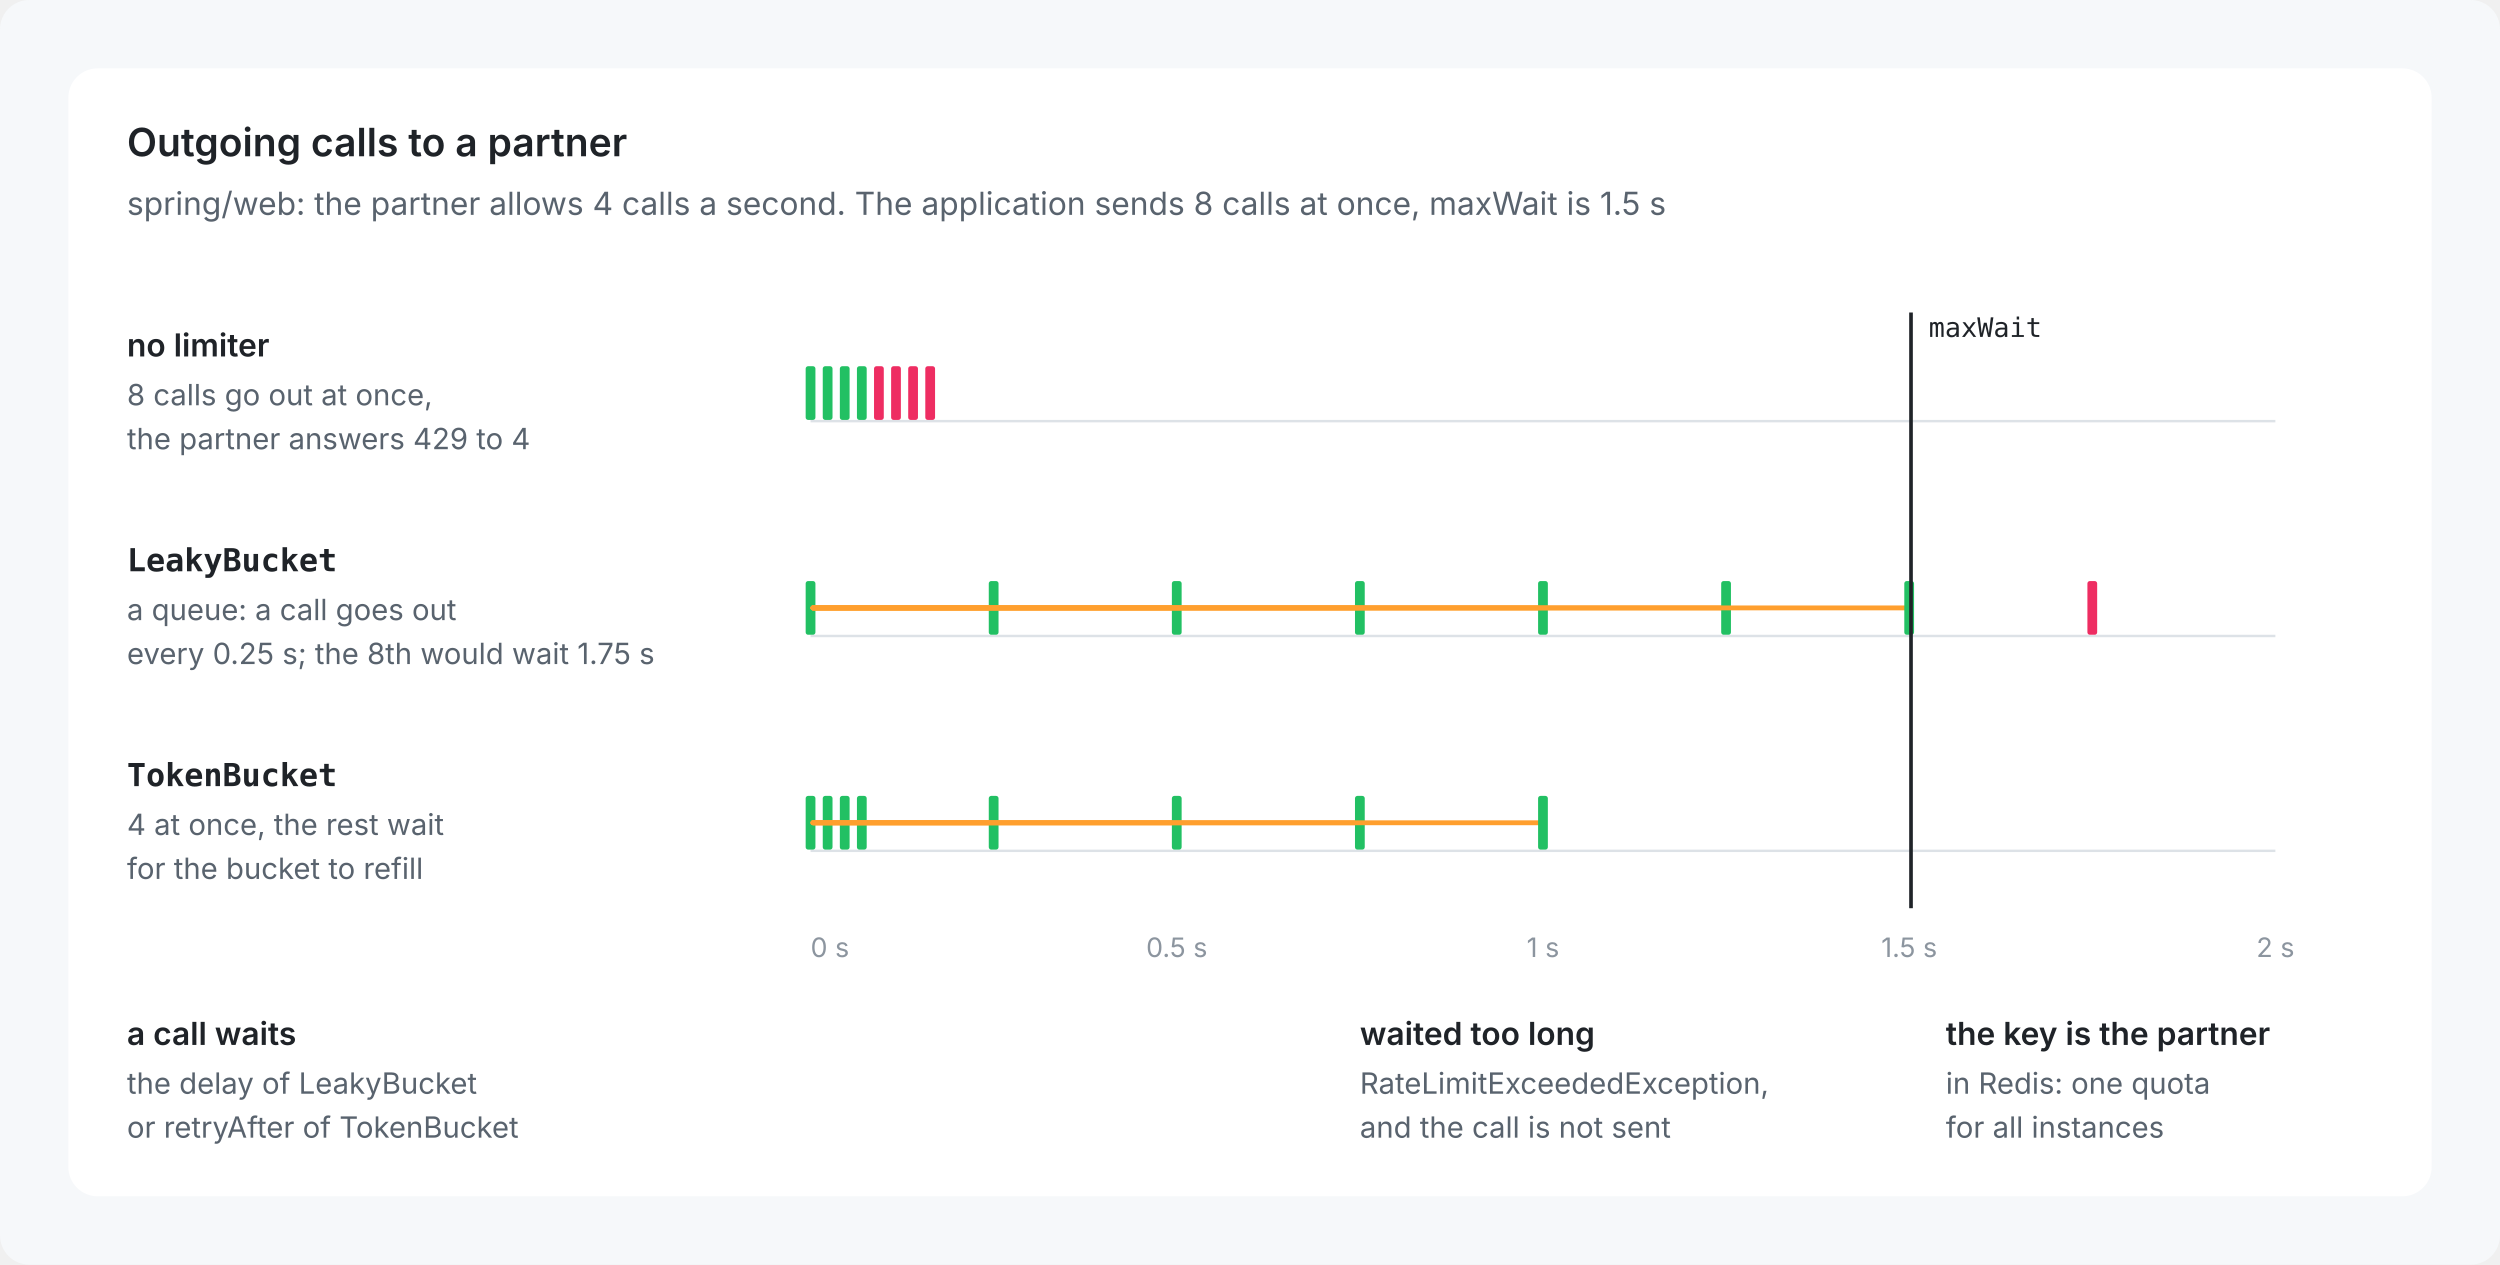
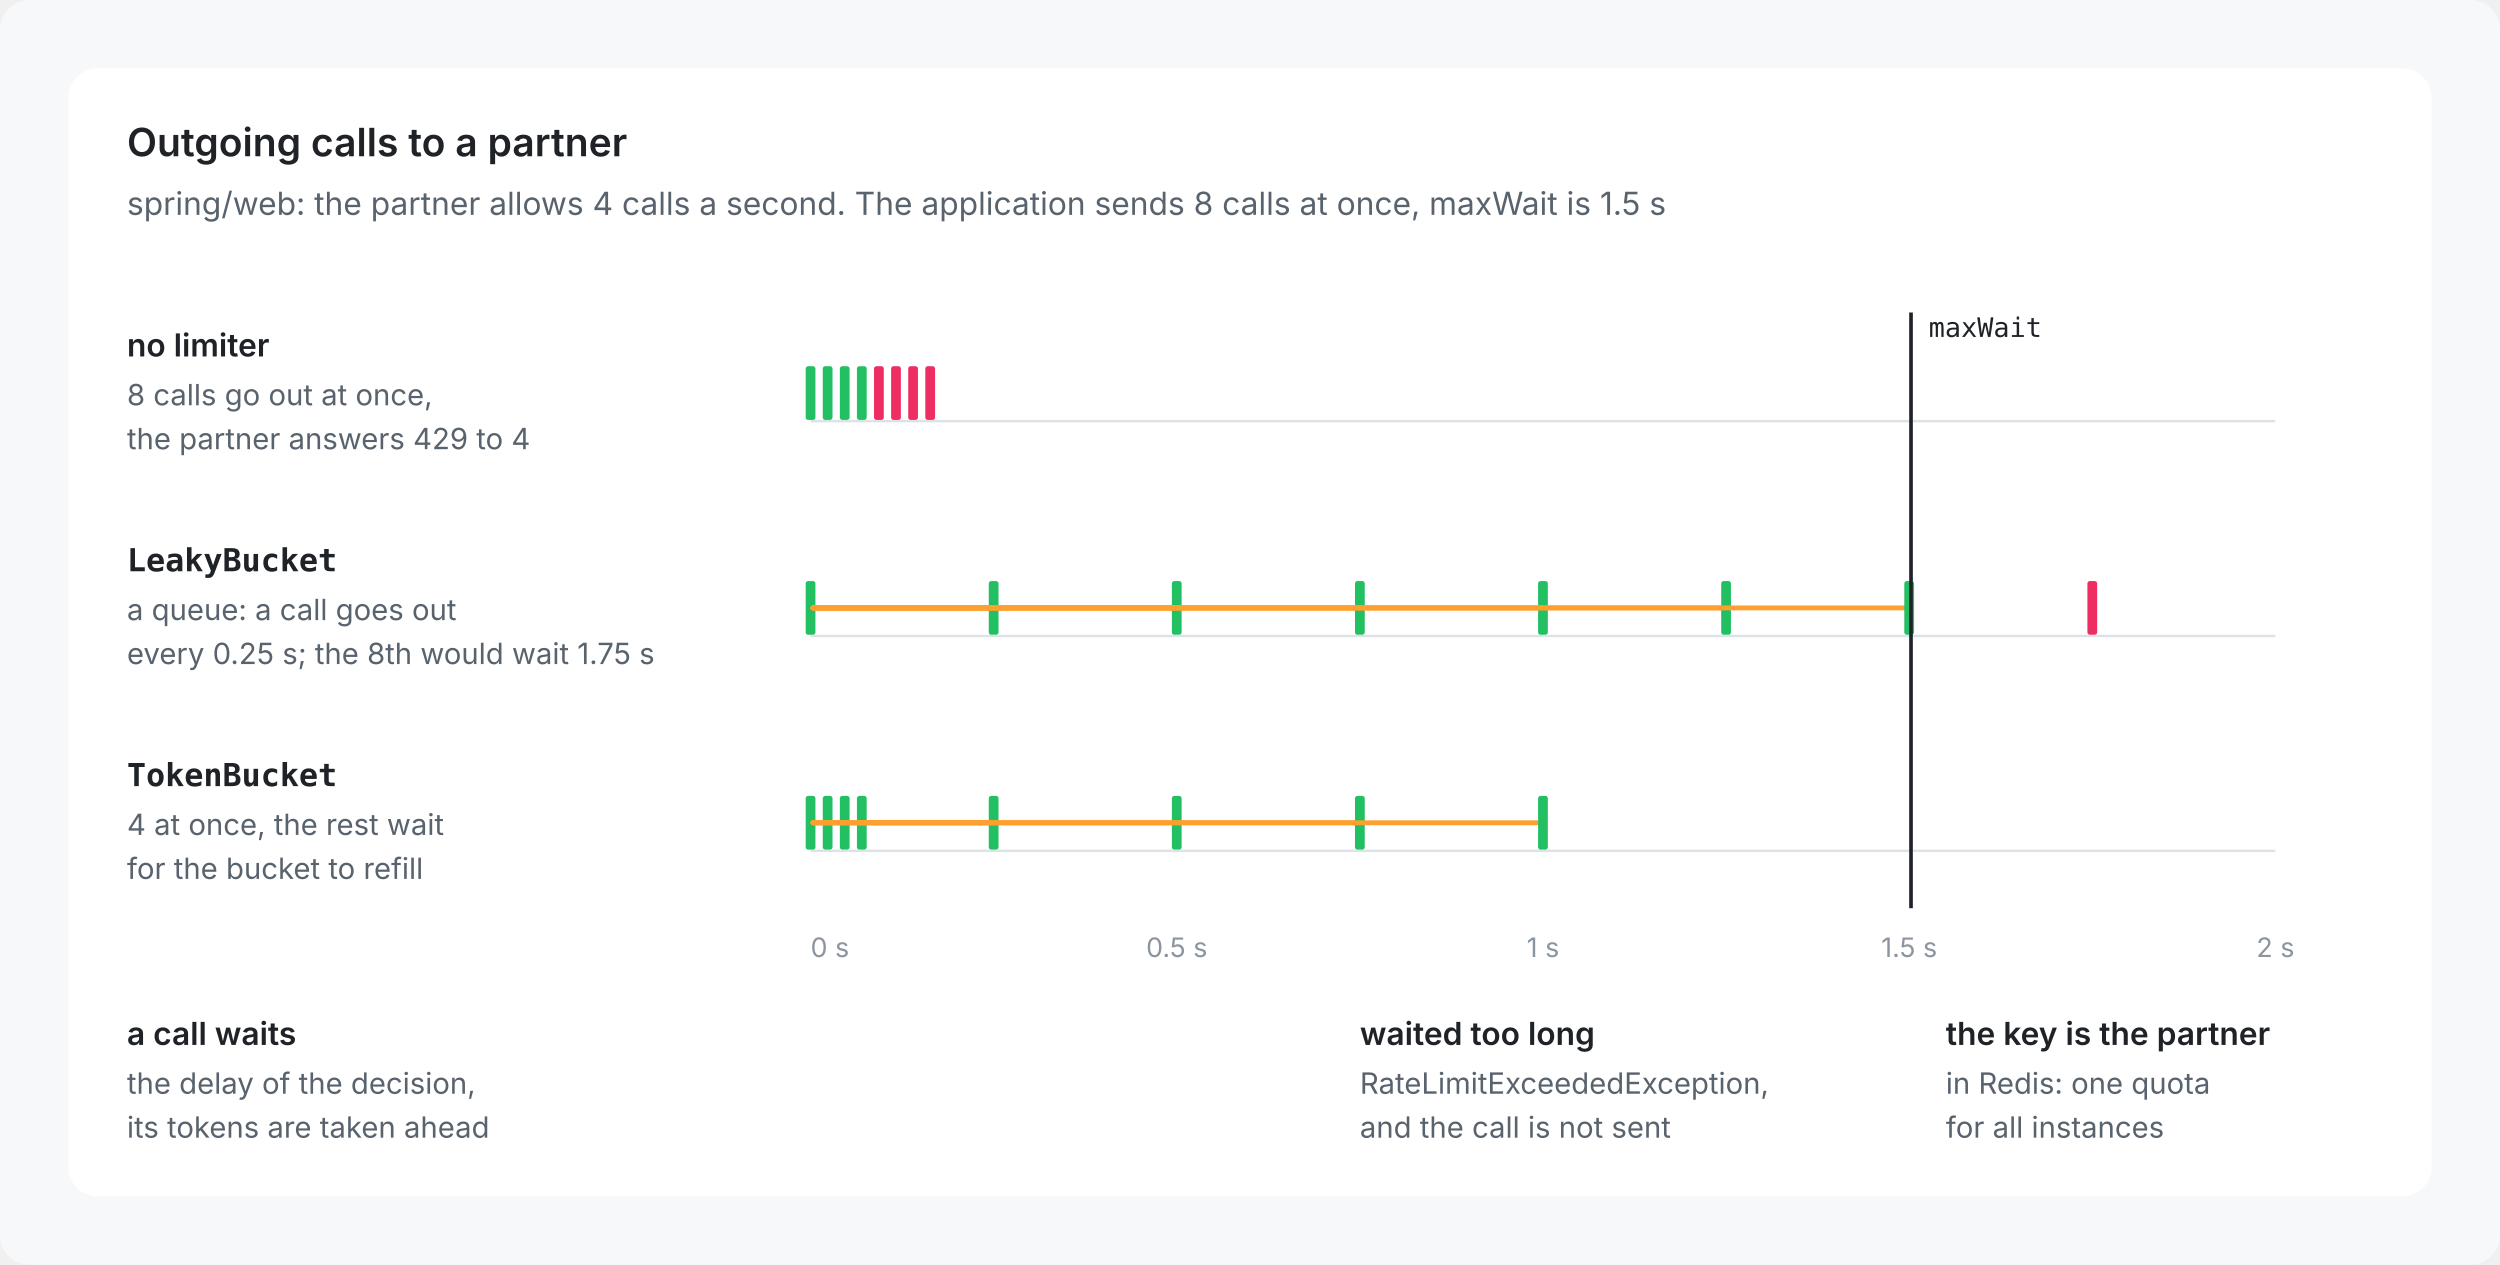
<svg xmlns="http://www.w3.org/2000/svg" viewBox="0 0 1024 518" width="1024" height="518" role="img">
  <rect width="1024" height="518" rx="12" fill="#F6F8FA" />
  <g transform="translate(12,12)">
    <rect x="16" y="16" width="968" height="462" rx="12" fill="#FFFFFF" />
    <text x="40.0" y="52.0" font-family="-apple-system, BlinkMacSystemFont, 'Segoe UI', Inter, Helvetica, Arial, sans-serif" font-size="16" font-weight="600" fill="#1F2328" text-anchor="start">Outgoing calls to a partner</text>
    <text x="40.0" y="76.0" font-family="-apple-system, BlinkMacSystemFont, 'Segoe UI', Inter, Helvetica, Arial, sans-serif" font-size="13" font-weight="400" fill="#59636E" text-anchor="start">spring/web: the partner allows 4 calls a second. The application sends 8 calls at once, maxWait is 1.5 s</text>
    <text x="40.0" y="134.0" font-family="-apple-system, BlinkMacSystemFont, 'Segoe UI', Inter, Helvetica, Arial, sans-serif" font-size="13" font-weight="600" fill="#1F2328" text-anchor="start">no limiter</text>
    <text x="40.0" y="154.0" font-family="-apple-system, BlinkMacSystemFont, 'Segoe UI', Inter, Helvetica, Arial, sans-serif" font-size="12" font-weight="400" fill="#59636E" text-anchor="start">8 calls go out at once,</text>
    <text x="40.0" y="172.0" font-family="-apple-system, BlinkMacSystemFont, 'Segoe UI', Inter, Helvetica, Arial, sans-serif" font-size="12" font-weight="400" fill="#59636E" text-anchor="start">the partner answers 429 to 4</text>
    <rect x="320.0" y="160.0" width="600.0" height="1.0" rx="0" fill="#DDE2E7" />
    <rect x="318.0" y="138.0" width="4.0" height="22.0" rx="1" fill="#22C063" />
    <rect x="325.0" y="138.0" width="4.0" height="22.0" rx="1" fill="#22C063" />
    <rect x="332.0" y="138.0" width="4.0" height="22.0" rx="1" fill="#22C063" />
    <rect x="339.0" y="138.0" width="4.0" height="22.0" rx="1" fill="#22C063" />
    <rect x="346.0" y="138.0" width="4.0" height="22.0" rx="1" fill="#EE2D62" />
    <rect x="353.0" y="138.0" width="4.0" height="22.0" rx="1" fill="#EE2D62" />
    <rect x="360.0" y="138.0" width="4.0" height="22.0" rx="1" fill="#EE2D62" />
    <rect x="367.0" y="138.0" width="4.0" height="22.0" rx="1" fill="#EE2D62" />
    <text x="40.0" y="222.0" font-family="ui-monospace, SFMono-Regular, 'SF Mono', Menlo, Consolas, monospace" font-size="13" font-weight="600" fill="#1F2328" text-anchor="start">LeakyBucket</text>
    <text x="40.0" y="242.0" font-family="-apple-system, BlinkMacSystemFont, 'Segoe UI', Inter, Helvetica, Arial, sans-serif" font-size="12" font-weight="400" fill="#59636E" text-anchor="start">a queue: a call goes out</text>
    <text x="40.0" y="260.0" font-family="-apple-system, BlinkMacSystemFont, 'Segoe UI', Inter, Helvetica, Arial, sans-serif" font-size="12" font-weight="400" fill="#59636E" text-anchor="start">every 0.25 s; the 8th would wait 1.75 s</text>
    <rect x="320.0" y="248.0" width="600.0" height="1.0" rx="0" fill="#DDE2E7" />
    <rect x="318.0" y="226.0" width="4.0" height="22.0" rx="1" fill="#22C063" />
    <rect x="320.0" y="236.0" width="75.0" height="2.0" rx="1" fill="#FF9F2E" />
    <rect x="393.0" y="226.0" width="4.0" height="22.0" rx="1" fill="#22C063" />
    <rect x="320.0" y="236.0" width="150.0" height="2.0" rx="1" fill="#FF9F2E" />
    <rect x="468.0" y="226.0" width="4.0" height="22.0" rx="1" fill="#22C063" />
    <rect x="320.0" y="236.0" width="225.0" height="2.0" rx="1" fill="#FF9F2E" />
    <rect x="543.0" y="226.0" width="4.0" height="22.0" rx="1" fill="#22C063" />
    <rect x="320.0" y="236.0" width="300.0" height="2.0" rx="1" fill="#FF9F2E" />
    <rect x="618.0" y="226.0" width="4.0" height="22.0" rx="1" fill="#22C063" />
    <rect x="320.0" y="236.0" width="375.0" height="2.0" rx="1" fill="#FF9F2E" />
    <rect x="693.0" y="226.0" width="4.0" height="22.0" rx="1" fill="#22C063" />
    <rect x="320.0" y="236.0" width="450.0" height="2.0" rx="1" fill="#FF9F2E" />
    <rect x="768.0" y="226.0" width="4.0" height="22.0" rx="1" fill="#22C063" />
    <rect x="843.0" y="226.0" width="4.0" height="22.0" rx="1" fill="#EE2D62" />
    <text x="40.0" y="310.0" font-family="ui-monospace, SFMono-Regular, 'SF Mono', Menlo, Consolas, monospace" font-size="13" font-weight="600" fill="#1F2328" text-anchor="start">TokenBucket</text>
    <text x="40.0" y="330.0" font-family="-apple-system, BlinkMacSystemFont, 'Segoe UI', Inter, Helvetica, Arial, sans-serif" font-size="12" font-weight="400" fill="#59636E" text-anchor="start">4 at once, the rest wait</text>
    <text x="40.0" y="348.0" font-family="-apple-system, BlinkMacSystemFont, 'Segoe UI', Inter, Helvetica, Arial, sans-serif" font-size="12" font-weight="400" fill="#59636E" text-anchor="start">for the bucket to refill</text>
    <rect x="320.0" y="336.0" width="600.0" height="1.0" rx="0" fill="#DDE2E7" />
    <rect x="318.0" y="314.0" width="4.0" height="22.0" rx="1" fill="#22C063" />
    <rect x="325.0" y="314.0" width="4.0" height="22.0" rx="1" fill="#22C063" />
    <rect x="332.0" y="314.0" width="4.0" height="22.0" rx="1" fill="#22C063" />
    <rect x="339.0" y="314.0" width="4.0" height="22.0" rx="1" fill="#22C063" />
    <rect x="320.0" y="324.0" width="75.0" height="2.0" rx="1" fill="#FF9F2E" />
    <rect x="393.0" y="314.0" width="4.0" height="22.0" rx="1" fill="#22C063" />
    <rect x="320.0" y="324.0" width="150.0" height="2.0" rx="1" fill="#FF9F2E" />
    <rect x="468.0" y="314.0" width="4.0" height="22.0" rx="1" fill="#22C063" />
    <rect x="320.0" y="324.0" width="225.0" height="2.0" rx="1" fill="#FF9F2E" />
    <rect x="543.0" y="314.0" width="4.0" height="22.0" rx="1" fill="#22C063" />
    <rect x="320.0" y="324.0" width="300.0" height="2.0" rx="1" fill="#FF9F2E" />
    <rect x="618.0" y="314.0" width="4.0" height="22.0" rx="1" fill="#22C063" />
    <rect x="770.0" y="116.0" width="1.5" height="244.0" rx="0" fill="#1F2328" />
    <text x="778.0" y="126.0" font-family="ui-monospace, SFMono-Regular, 'SF Mono', Menlo, Consolas, monospace" font-size="11" font-weight="400" fill="#1F2328" text-anchor="start">maxWait</text>
    <text x="320.0" y="380.0" font-family="-apple-system, BlinkMacSystemFont, 'Segoe UI', Inter, Helvetica, Arial, sans-serif" font-size="11" font-weight="400" fill="#8C959F" text-anchor="start">0 s</text>
    <text x="470.0" y="380.0" font-family="-apple-system, BlinkMacSystemFont, 'Segoe UI', Inter, Helvetica, Arial, sans-serif" font-size="11" font-weight="400" fill="#8C959F" text-anchor="middle">0.5 s</text>
    <text x="620.0" y="380.0" font-family="-apple-system, BlinkMacSystemFont, 'Segoe UI', Inter, Helvetica, Arial, sans-serif" font-size="11" font-weight="400" fill="#8C959F" text-anchor="middle">1 s</text>
    <text x="770.0" y="380.0" font-family="-apple-system, BlinkMacSystemFont, 'Segoe UI', Inter, Helvetica, Arial, sans-serif" font-size="11" font-weight="400" fill="#8C959F" text-anchor="middle">1.5 s</text>
    <text x="920.0" y="380.0" font-family="-apple-system, BlinkMacSystemFont, 'Segoe UI', Inter, Helvetica, Arial, sans-serif" font-size="11" font-weight="400" fill="#8C959F" text-anchor="middle">2 s</text>
    <text x="40.0" y="416.0" font-family="-apple-system, BlinkMacSystemFont, 'Segoe UI', Inter, Helvetica, Arial, sans-serif" font-size="13" font-weight="600" fill="#1F2328" text-anchor="start">a call waits</text>
-     <text x="40.0" y="436.0" font-family="-apple-system, BlinkMacSystemFont, 'Segoe UI', Inter, Helvetica, Arial, sans-serif" font-size="12" font-weight="400" fill="#59636E" text-anchor="start">the delay of LeakyBucket</text>
-     <text x="40.0" y="454.0" font-family="-apple-system, BlinkMacSystemFont, 'Segoe UI', Inter, Helvetica, Arial, sans-serif" font-size="12" font-weight="400" fill="#59636E" text-anchor="start">or retryAfter of TokenBucket</text>
+     <text x="40.0" y="436.0" font-family="-apple-system, BlinkMacSystemFont, 'Segoe UI', Inter, Helvetica, Arial, sans-serif" font-size="12" font-weight="400" fill="#59636E" text-anchor="start">the delay of the decision,</text>
+     <text x="40.0" y="454.0" font-family="-apple-system, BlinkMacSystemFont, 'Segoe UI', Inter, Helvetica, Arial, sans-serif" font-size="12" font-weight="400" fill="#59636E" text-anchor="start">its tokens are taken ahead</text>
    <text x="545.0" y="416.0" font-family="-apple-system, BlinkMacSystemFont, 'Segoe UI', Inter, Helvetica, Arial, sans-serif" font-size="13" font-weight="600" fill="#1F2328" text-anchor="start">waited too long</text>
    <text x="545.0" y="436.0" font-family="-apple-system, BlinkMacSystemFont, 'Segoe UI', Inter, Helvetica, Arial, sans-serif" font-size="12" font-weight="400" fill="#59636E" text-anchor="start">RateLimitExceededException,</text>
    <text x="545.0" y="454.0" font-family="-apple-system, BlinkMacSystemFont, 'Segoe UI', Inter, Helvetica, Arial, sans-serif" font-size="12" font-weight="400" fill="#59636E" text-anchor="start">and the call is not sent</text>
    <text x="785.0" y="416.0" font-family="-apple-system, BlinkMacSystemFont, 'Segoe UI', Inter, Helvetica, Arial, sans-serif" font-size="13" font-weight="600" fill="#1F2328" text-anchor="start">the key is the partner</text>
    <text x="785.0" y="436.0" font-family="-apple-system, BlinkMacSystemFont, 'Segoe UI', Inter, Helvetica, Arial, sans-serif" font-size="12" font-weight="400" fill="#59636E" text-anchor="start">in Redis: one quota</text>
    <text x="785.0" y="454.0" font-family="-apple-system, BlinkMacSystemFont, 'Segoe UI', Inter, Helvetica, Arial, sans-serif" font-size="12" font-weight="400" fill="#59636E" text-anchor="start">for all instances</text>
  </g>
</svg>
